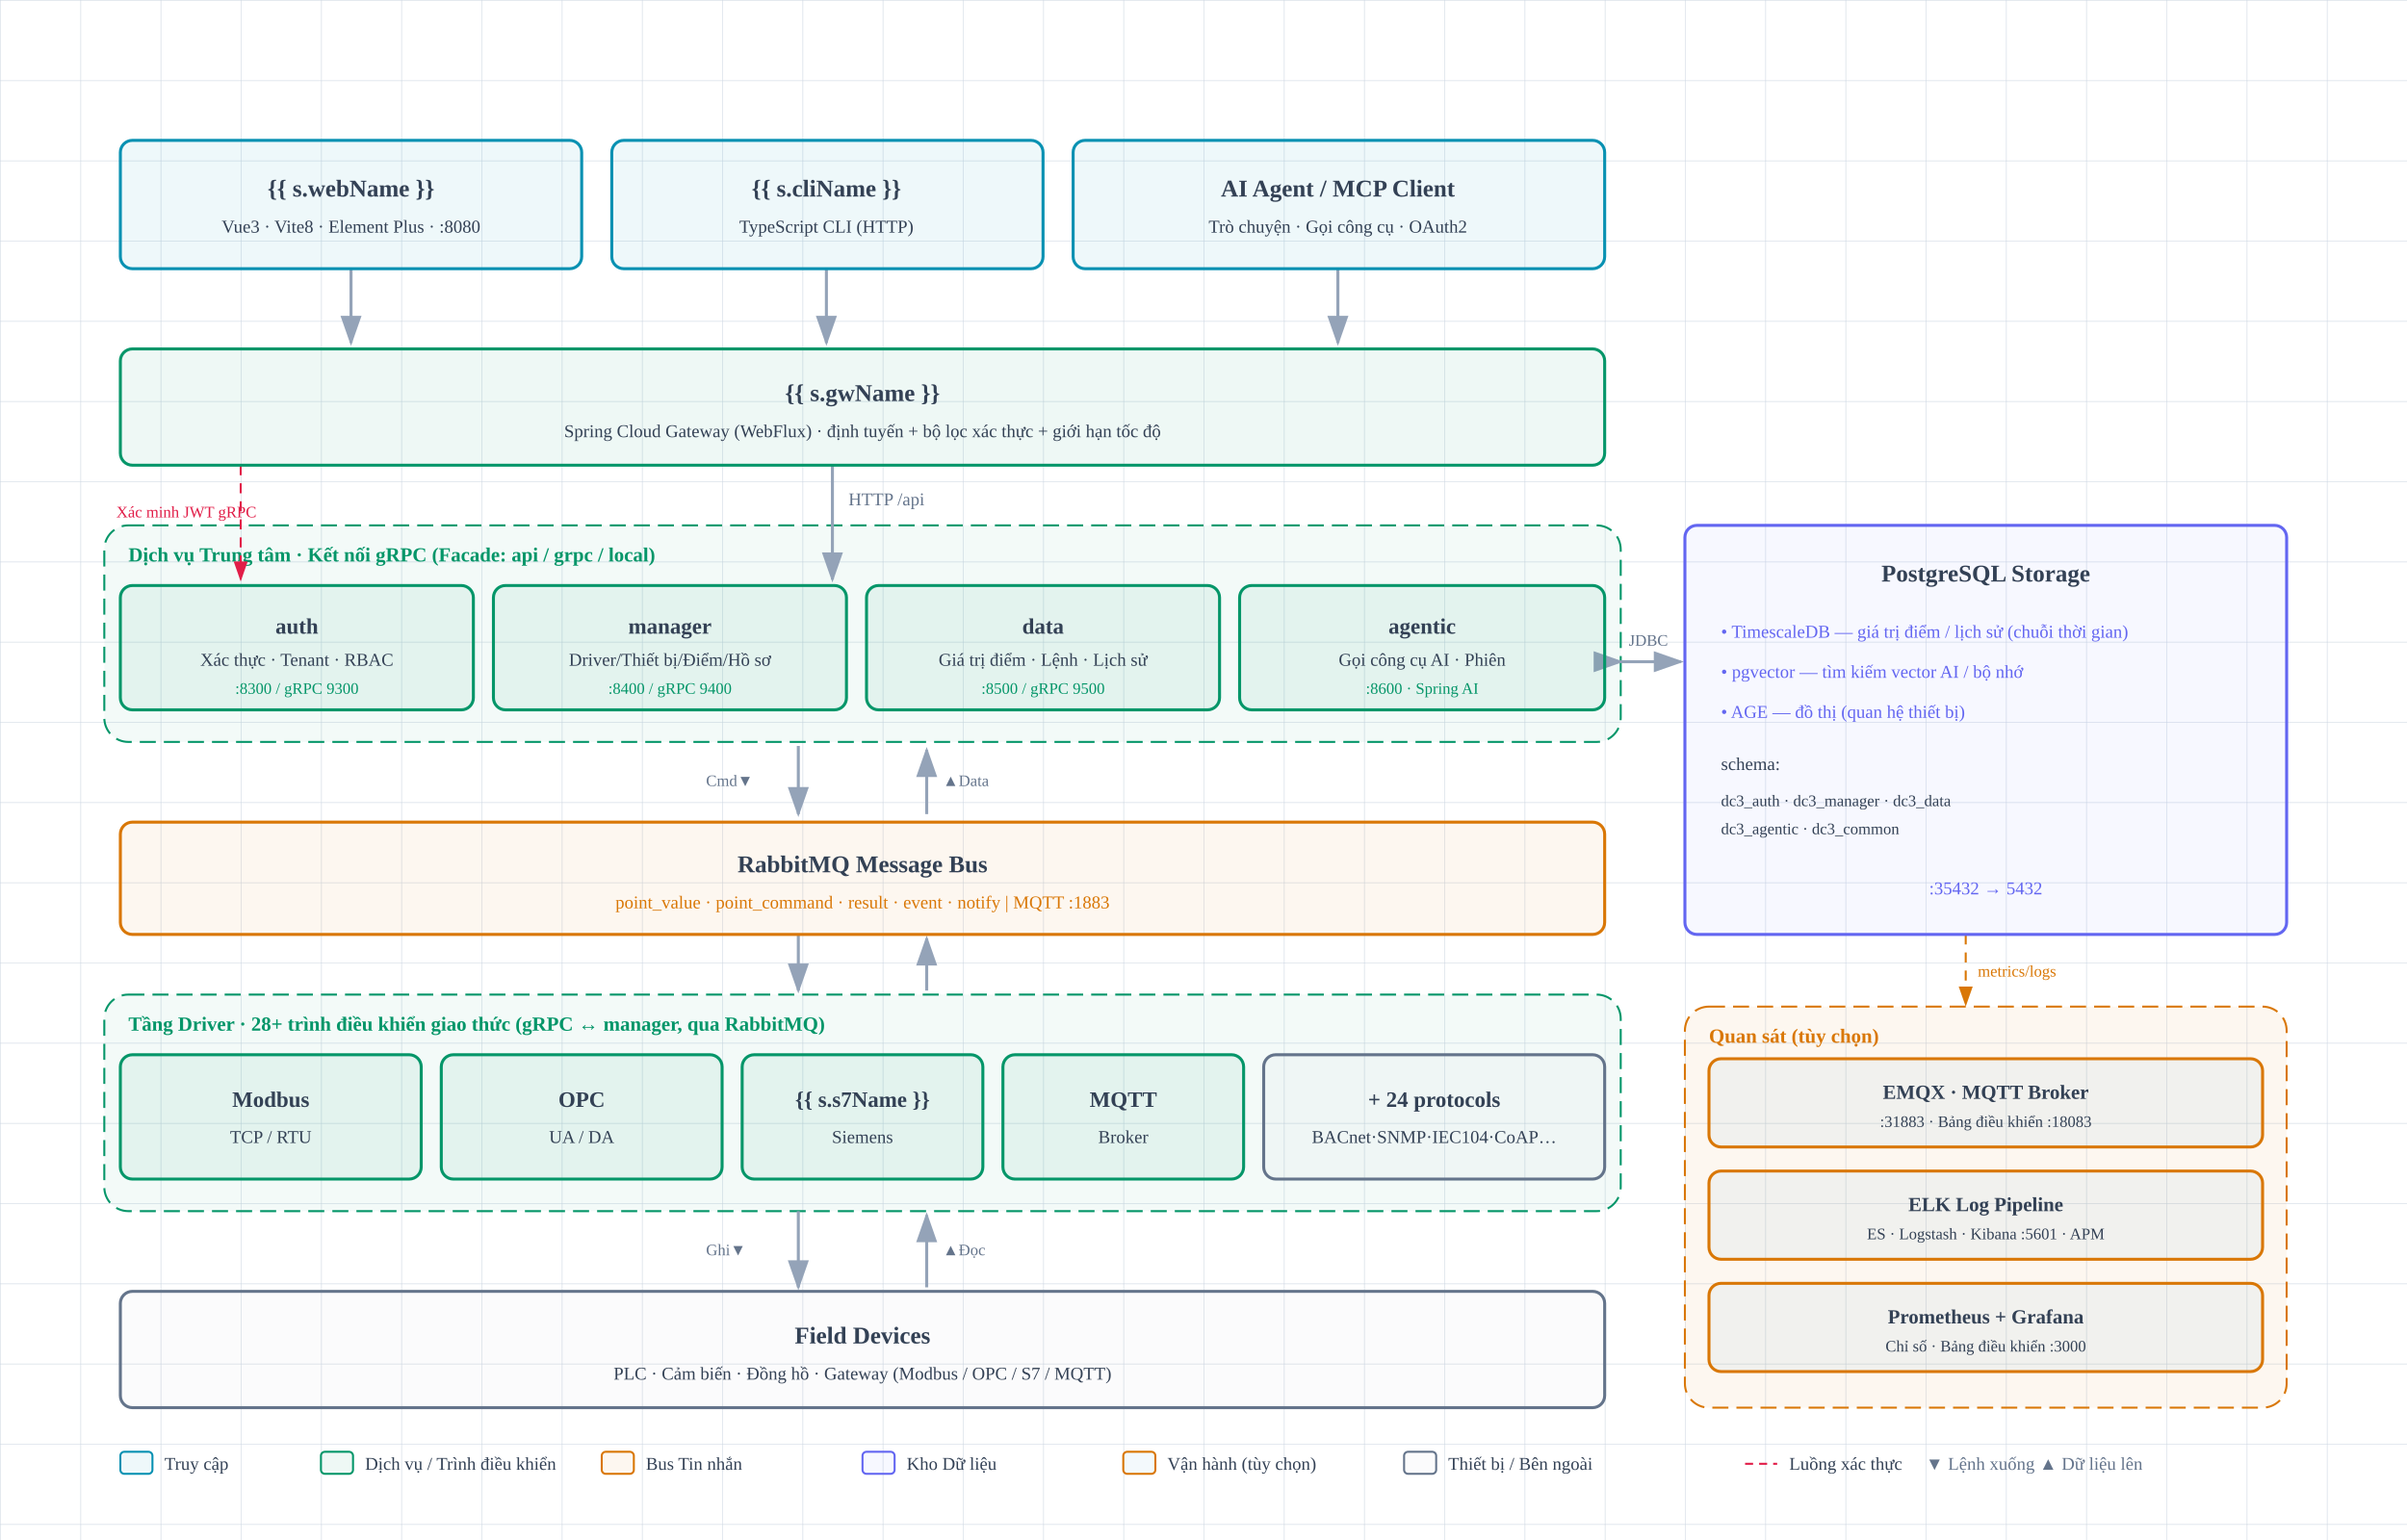
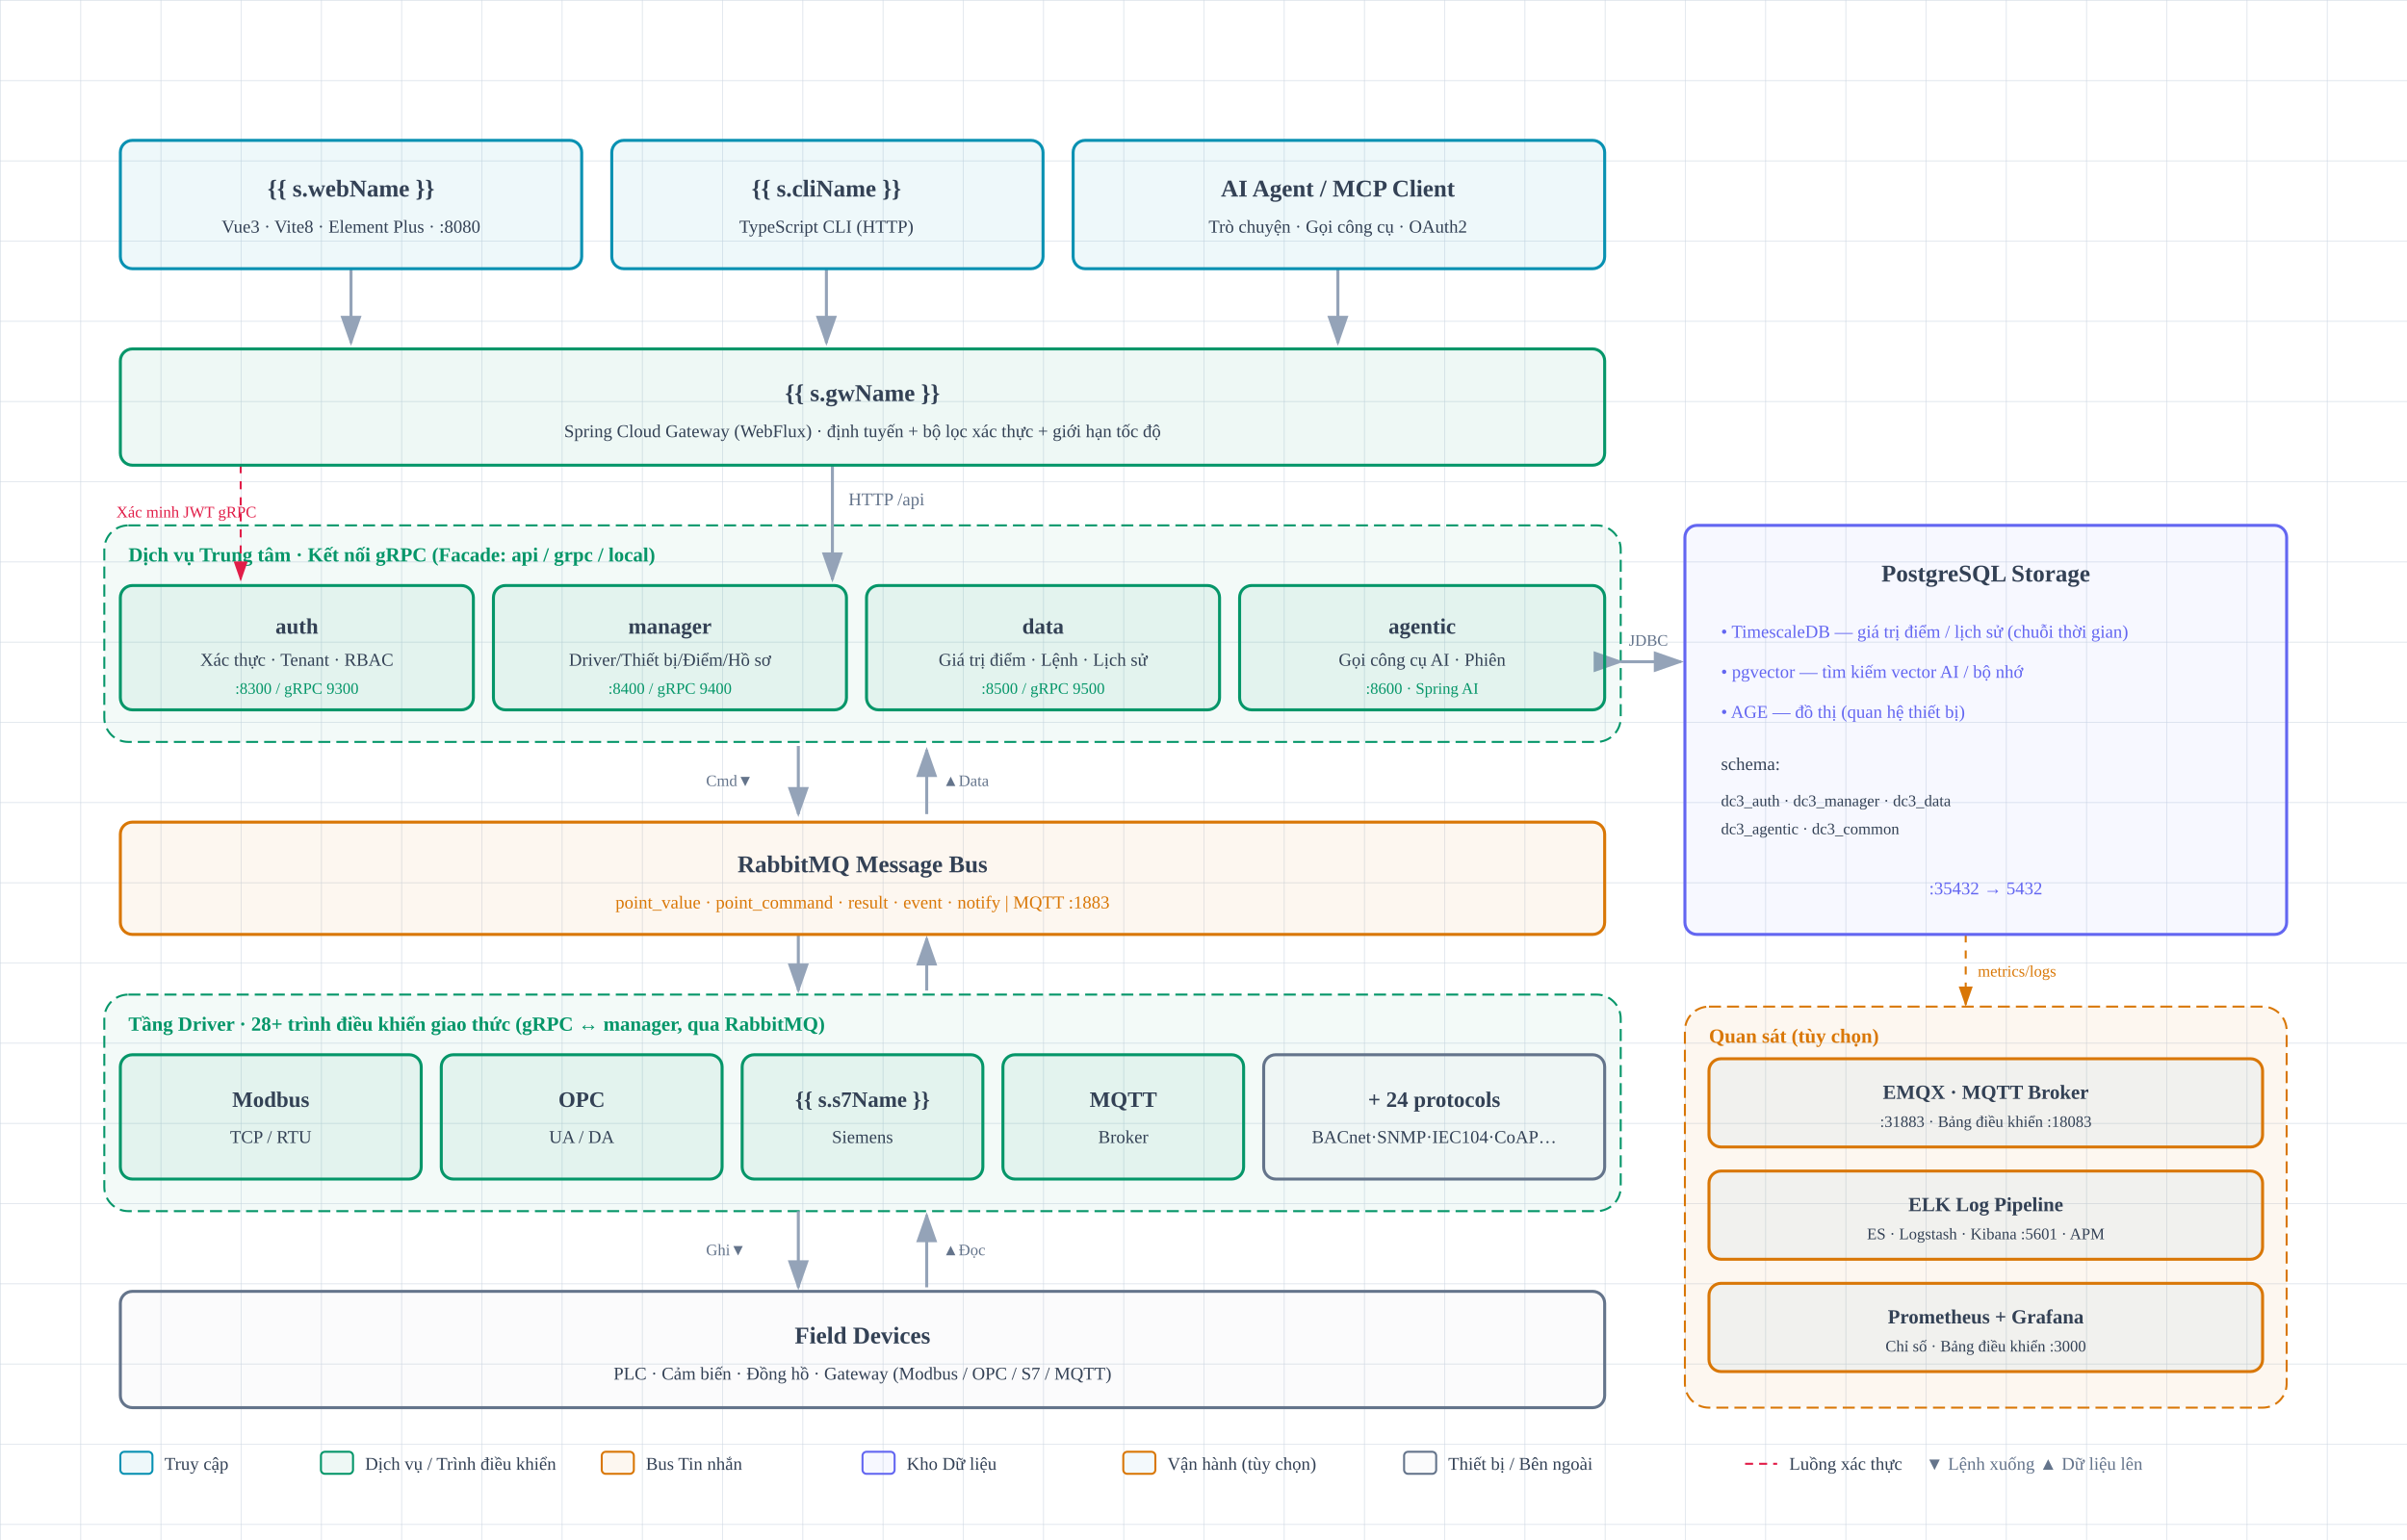
<svg xmlns="http://www.w3.org/2000/svg" aria-label="IoT DC3 Architecture Panorama" role="img" viewBox="0 0 1200 768">
  <defs>
    <marker id="dc3-ah" markerHeight="7" markerWidth="10" orient="auto" refX="9" refY="3.5">
      <polygon fill="#94a3b8" points="0 0, 10 3.5, 0 7" />
    </marker>
    <marker id="dc3-ah-amber" markerHeight="7" markerWidth="10" orient="auto" refX="9" refY="3.5">
      <polygon fill="#d97706" points="0 0, 10 3.5, 0 7" />
    </marker>
    <marker id="dc3-ah-rose" markerHeight="7" markerWidth="10" orient="auto" refX="9" refY="3.5">
      <polygon fill="#e11d48" points="0 0, 10 3.5, 0 7" />
    </marker>
    <pattern id="dc3-grid" height="40" patternUnits="userSpaceOnUse" width="40">
      <path d="M 40 0 L 0 0 0 40" fill="none" stroke="#cbd5e1" stroke-width="0.5" />
    </pattern>
  </defs>
  <rect fill="url(#dc3-grid)" height="100%" width="100%" />
-   <rect fill="rgba(5, 150, 105, 0.05)" height="108" rx="12" stroke="#059669" stroke-dasharray="8,4" stroke-width="1" width="756" x="52" y="262" />
+   <rect fill="rgba(5, 150, 105, 0.05)" height="108" rx="12" stroke="#059669" stroke-dasharray="6,3" stroke-width="1" width="756" x="52" y="262" />
  <text fill="#059669" font-size="10" font-weight="600" x="64" y="280">Dịch vụ Trung tâm · Kết nối gRPC (Facade: api / grpc / local)</text>
-   <rect fill="rgba(5, 150, 105, 0.05)" height="108" rx="12" stroke="#059669" stroke-dasharray="8,4" stroke-width="1" width="756" x="52" y="496" />
+   <rect fill="rgba(5, 150, 105, 0.05)" height="108" rx="12" stroke="#059669" stroke-dasharray="6,3" stroke-width="1" width="756" x="52" y="496" />
  <text fill="#059669" font-size="10" font-weight="600" x="64" y="514">Tầng Driver · 28+ trình điều khiển giao thức (gRPC ↔ manager, qua RabbitMQ)</text>
-   <rect fill="rgba(217, 119, 6, 0.06)" height="200" rx="12" stroke="#d97706" stroke-dasharray="8,4" stroke-width="1" width="300" x="840" y="502" />
+   <rect fill="rgba(217, 119, 6, 0.06)" height="200" rx="12" stroke="#d97706" stroke-dasharray="6,3" stroke-width="1" width="300" x="840" y="502" />
  <text fill="#d97706" font-size="10" font-weight="600" x="852" y="520">Quan sát (tùy chọn)</text>
  <line marker-end="url(#dc3-ah)" stroke="#94a3b8" stroke-width="1.5" x1="175" x2="175" y1="134" y2="171" />
  <line marker-end="url(#dc3-ah)" stroke="#94a3b8" stroke-width="1.5" x1="412" x2="412" y1="134" y2="171" />
  <line marker-end="url(#dc3-ah)" stroke="#94a3b8" stroke-width="1.5" x1="667" x2="667" y1="134" y2="171" />
  <line marker-end="url(#dc3-ah)" stroke="#94a3b8" stroke-width="1.5" x1="415" x2="415" y1="232" y2="289" />
  <text fill="#64748b" font-size="9" x="423" y="252">HTTP /api</text>
-   <line marker-end="url(#dc3-ah-rose)" stroke="#e11d48" stroke-dasharray="5,4" stroke-width="1" x1="120" x2="120" y1="232" y2="289" />
+   <line marker-end="url(#dc3-ah-rose)" stroke="#e11d48" stroke-dasharray="4,4" stroke-width="1" x1="120" x2="120" y1="232" y2="289" />
  <text fill="#e11d48" font-size="8" x="58" y="258">Xác minh JWT gRPC</text>
  <line marker-end="url(#dc3-ah)" stroke="#94a3b8" stroke-width="1.5" x1="398" x2="398" y1="372" y2="406" />
  <text fill="#64748b" font-size="8" x="352" y="392">Cmd▼</text>
  <line marker-end="url(#dc3-ah)" stroke="#94a3b8" stroke-width="1.5" x1="462" x2="462" y1="406" y2="374" />
  <text fill="#64748b" font-size="8" x="470" y="392">▲Data</text>
  <line marker-end="url(#dc3-ah)" stroke="#94a3b8" stroke-width="1.5" x1="398" x2="398" y1="466" y2="494" />
  <line marker-end="url(#dc3-ah)" stroke="#94a3b8" stroke-width="1.5" x1="462" x2="462" y1="494" y2="468" />
  <line marker-end="url(#dc3-ah)" stroke="#94a3b8" stroke-width="1.5" x1="398" x2="398" y1="604" y2="642" />
  <text fill="#64748b" font-size="8" x="352" y="626">Ghi▼</text>
  <line marker-end="url(#dc3-ah)" stroke="#94a3b8" stroke-width="1.5" x1="462" x2="462" y1="642" y2="606" />
  <text fill="#64748b" font-size="8" x="470" y="626">▲Đọc</text>
  <line marker-end="url(#dc3-ah)" marker-start="url(#dc3-ah)" stroke="#94a3b8" stroke-width="1.5" x1="808" x2="838" y1="330" y2="330" />
  <text fill="#64748b" font-size="8" x="812" y="322">JDBC</text>
-   <line marker-end="url(#dc3-ah-amber)" stroke="#d97706" stroke-dasharray="5,4" stroke-width="1" x1="980" x2="980" y1="466" y2="501" />
+   <line marker-end="url(#dc3-ah-amber)" stroke="#d97706" stroke-dasharray="4,4" stroke-width="1" x1="980" x2="980" y1="466" y2="501" />
  <text fill="#d97706" font-size="8" x="986" y="487">metrics/logs</text>
  <rect fill="rgba(8, 145, 178, 0.07)" height="64" rx="6" stroke="#0891b2" stroke-width="1.5" width="230" x="60" y="70" />
  <text fill="#334155" font-size="12" font-weight="600" text-anchor="middle" x="175" y="98">{{
          s.webName
        }}
      </text>
  <text fill="#334155" font-size="9" text-anchor="middle" x="175" y="116">Vue3 · Vite8 · Element Plus · :8080</text>
  <rect fill="rgba(8, 145, 178, 0.07)" height="64" rx="6" stroke="#0891b2" stroke-width="1.5" width="215" x="305" y="70" />
  <text fill="#334155" font-size="12" font-weight="600" text-anchor="middle" x="412" y="98">{{
          s.cliName
        }}
      </text>
  <text fill="#334155" font-size="9" text-anchor="middle" x="412" y="116">TypeScript CLI (HTTP)</text>
  <rect fill="rgba(8, 145, 178, 0.07)" height="64" rx="6" stroke="#0891b2" stroke-width="1.5" width="265" x="535" y="70" />
  <text fill="#334155" font-size="12" font-weight="600" text-anchor="middle" x="667" y="98">
        AI Agent / MCP Client
      </text>
  <text fill="#334155" font-size="9" text-anchor="middle" x="667" y="116">Trò chuyện · Gọi công cụ · OAuth2</text>
  <rect fill="rgba(5, 150, 105, 0.07)" height="58" rx="6" stroke="#059669" stroke-width="1.5" width="740" x="60" y="174" />
  <text fill="#334155" font-size="12" font-weight="600" text-anchor="middle" x="430" y="200">{{
          s.gwName
        }}
      </text>
  <text fill="#334155" font-size="9" text-anchor="middle" x="430" y="218">Spring Cloud Gateway (WebFlux) · định tuyến + bộ lọc xác thực + giới hạn tốc độ</text>
  <rect fill="rgba(5, 150, 105, 0.07)" height="62" rx="6" stroke="#059669" stroke-width="1.5" width="176" x="60" y="292" />
  <text fill="#334155" font-size="11" font-weight="600" text-anchor="middle" x="148" y="316">auth</text>
  <text fill="#334155" font-size="9" text-anchor="middle" x="148" y="332">Xác thực · Tenant · RBAC</text>
  <text fill="#059669" font-size="8" text-anchor="middle" x="148" y="346">:8300 / gRPC 9300</text>
  <rect fill="rgba(5, 150, 105, 0.07)" height="62" rx="6" stroke="#059669" stroke-width="1.5" width="176" x="246" y="292" />
  <text fill="#334155" font-size="11" font-weight="600" text-anchor="middle" x="334" y="316">manager
      </text>
  <text fill="#334155" font-size="9" text-anchor="middle" x="334" y="332">Driver/Thiết bị/Điểm/Hồ sơ</text>
  <text fill="#059669" font-size="8" text-anchor="middle" x="334" y="346">:8400 / gRPC 9400</text>
  <rect fill="rgba(5, 150, 105, 0.07)" height="62" rx="6" stroke="#059669" stroke-width="1.5" width="176" x="432" y="292" />
  <text fill="#334155" font-size="11" font-weight="600" text-anchor="middle" x="520" y="316">data</text>
  <text fill="#334155" font-size="9" text-anchor="middle" x="520" y="332">Giá trị điểm · Lệnh · Lịch sử</text>
  <text fill="#059669" font-size="8" text-anchor="middle" x="520" y="346">:8500 / gRPC 9500</text>
  <rect fill="rgba(5, 150, 105, 0.07)" height="62" rx="6" stroke="#059669" stroke-width="1.5" width="182" x="618" y="292" />
  <text fill="#334155" font-size="11" font-weight="600" text-anchor="middle" x="709" y="316">agentic
      </text>
  <text fill="#334155" font-size="9" text-anchor="middle" x="709" y="332">Gọi công cụ AI · Phiên</text>
  <text fill="#059669" font-size="8" text-anchor="middle" x="709" y="346">:8600 · Spring AI</text>
  <rect fill="rgba(217, 119, 6, 0.06)" height="56" rx="6" stroke="#d97706" stroke-width="1.5" width="740" x="60" y="410" />
  <text fill="#334155" font-size="12" font-weight="600" text-anchor="middle" x="430" y="435">
        RabbitMQ Message Bus
      </text>
  <text fill="#d97706" font-size="9" text-anchor="middle" x="430" y="453">point_value · point_command · result · event · notify    |    MQTT :1883</text>
  <rect fill="rgba(5, 150, 105, 0.07)" height="62" rx="6" stroke="#059669" stroke-width="1.5" width="150" x="60" y="526" />
  <text fill="#334155" font-size="11" font-weight="600" text-anchor="middle" x="135" y="552">Modbus
      </text>
  <text fill="#334155" font-size="9" text-anchor="middle" x="135" y="570">TCP / RTU</text>
  <rect fill="rgba(5, 150, 105, 0.07)" height="62" rx="6" stroke="#059669" stroke-width="1.5" width="140" x="220" y="526" />
  <text fill="#334155" font-size="11" font-weight="600" text-anchor="middle" x="290" y="552">
        OPC
      </text>
  <text fill="#334155" font-size="9" text-anchor="middle" x="290" y="570">UA / DA</text>
  <rect fill="rgba(5, 150, 105, 0.07)" height="62" rx="6" stroke="#059669" stroke-width="1.5" width="120" x="370" y="526" />
  <text fill="#334155" font-size="11" font-weight="600" text-anchor="middle" x="430" y="552">{{
          s.s7Name
        }}
      </text>
  <text fill="#334155" font-size="9" text-anchor="middle" x="430" y="570">Siemens</text>
  <rect fill="rgba(5, 150, 105, 0.07)" height="62" rx="6" stroke="#059669" stroke-width="1.5" width="120" x="500" y="526" />
  <text fill="#334155" font-size="11" font-weight="600" text-anchor="middle" x="560" y="552">
        MQTT
      </text>
  <text fill="#334155" font-size="9" text-anchor="middle" x="560" y="570">Broker</text>
  <rect fill="rgba(100, 116, 139, 0.03)" height="62" rx="6" stroke="#64748b" stroke-width="1.5" width="170" x="630" y="526" />
  <text fill="#334155" font-size="11" font-weight="600" text-anchor="middle" x="715" y="552">
        + 24 protocols
      </text>
  <text fill="#334155" font-size="9" text-anchor="middle" x="715" y="570">BACnet·SNMP·IEC104·CoAP…</text>
  <rect fill="rgba(100, 116, 139, 0.03)" height="58" rx="6" stroke="#64748b" stroke-width="1.5" width="740" x="60" y="644" />
  <text fill="#334155" font-size="12" font-weight="600" text-anchor="middle" x="430" y="670">
        Field Devices
      </text>
  <text fill="#334155" font-size="9" text-anchor="middle" x="430" y="688">PLC · Cảm biến · Đồng hồ · Gateway  (Modbus / OPC / S7 / MQTT)</text>
  <rect fill="rgba(99, 102, 241, 0.05)" height="204" rx="6" stroke="#6366f1" stroke-width="1.5" width="300" x="840" y="262" />
  <text fill="#334155" font-size="12" font-weight="600" text-anchor="middle" x="990" y="290">
        PostgreSQL Storage
      </text>
  <text fill="#6366f1" font-size="9" x="858" y="318">• TimescaleDB — giá trị điểm / lịch sử (chuỗi thời gian)</text>
  <text fill="#6366f1" font-size="9" x="858" y="338">• pgvector — tìm kiếm vector AI / bộ nhớ</text>
  <text fill="#6366f1" font-size="9" x="858" y="358">• AGE — đồ thị (quan hệ thiết bị)</text>
  <text fill="#334155" font-size="9" x="858" y="384">schema:</text>
  <text fill="#334155" font-size="8" x="858" y="402">dc3_auth · dc3_manager · dc3_data</text>
  <text fill="#334155" font-size="8" x="858" y="416">dc3_agentic · dc3_common</text>
  <text fill="#6366f1" font-size="9" text-anchor="middle" x="990" y="446">:35432 → 5432</text>
  <rect fill="rgba(2, 132, 199, 0.05)" height="44" rx="6" stroke="#d97706" stroke-width="1.5" width="276" x="852" y="528" />
  <text fill="#334155" font-size="10" font-weight="600" text-anchor="middle" x="990" y="548">EMQX · MQTT
        Broker
      </text>
  <text fill="#334155" font-size="8" text-anchor="middle" x="990" y="562">:31883 · Bảng điều khiển :18083</text>
  <rect fill="rgba(2, 132, 199, 0.05)" height="44" rx="6" stroke="#d97706" stroke-width="1.5" width="276" x="852" y="584" />
  <text fill="#334155" font-size="10" font-weight="600" text-anchor="middle" x="990" y="604">
        ELK Log Pipeline
      </text>
  <text fill="#334155" font-size="8" text-anchor="middle" x="990" y="618">ES · Logstash · Kibana :5601 · APM</text>
  <rect fill="rgba(2, 132, 199, 0.05)" height="44" rx="6" stroke="#d97706" stroke-width="1.5" width="276" x="852" y="640" />
  <text fill="#334155" font-size="10" font-weight="600" text-anchor="middle" x="990" y="660">
        Prometheus + Grafana
      </text>
  <text fill="#334155" font-size="8" text-anchor="middle" x="990" y="674">Chỉ số · Bảng điều khiển :3000</text>
  <rect fill="rgba(8, 145, 178, 0.07)" height="11" rx="2" stroke="#0891b2" stroke-width="1" width="16" x="60" y="724" />
  <text fill="#334155" font-size="9" x="82" y="733">Truy cập</text>
  <rect fill="rgba(5, 150, 105, 0.07)" height="11" rx="2" stroke="#059669" stroke-width="1" width="16" x="160" y="724" />
  <text fill="#334155" font-size="9" x="182" y="733">Dịch vụ / Trình điều khiển</text>
  <rect fill="rgba(217, 119, 6, 0.06)" height="11" rx="2" stroke="#d97706" stroke-width="1" width="16" x="300" y="724" />
  <text fill="#334155" font-size="9" x="322" y="733">Bus Tin nhắn</text>
  <rect fill="rgba(99, 102, 241, 0.05)" height="11" rx="2" stroke="#6366f1" stroke-width="1" width="16" x="430" y="724" />
  <text fill="#334155" font-size="9" x="452" y="733">Kho Dữ liệu</text>
  <rect fill="rgba(2, 132, 199, 0.05)" height="11" rx="2" stroke="#d97706" stroke-width="1" width="16" x="560" y="724" />
  <text fill="#334155" font-size="9" x="582" y="733">Vận hành (tùy chọn)</text>
  <rect fill="rgba(100, 116, 139, 0.03)" height="11" rx="2" stroke="#64748b" stroke-width="1" width="16" x="700" y="724" />
  <text fill="#334155" font-size="9" x="722" y="733">Thiết bị / Bên ngoài</text>
  <line stroke="#e11d48" stroke-dasharray="4,3" stroke-width="1" x1="870" x2="886" y1="730" y2="730" />
  <text fill="#334155" font-size="9" x="892" y="733">Luồng xác thực</text>
  <text fill="#64748b" font-size="9" x="960" y="733">▼ Lệnh xuống   ▲ Dữ liệu lên</text>
</svg>
